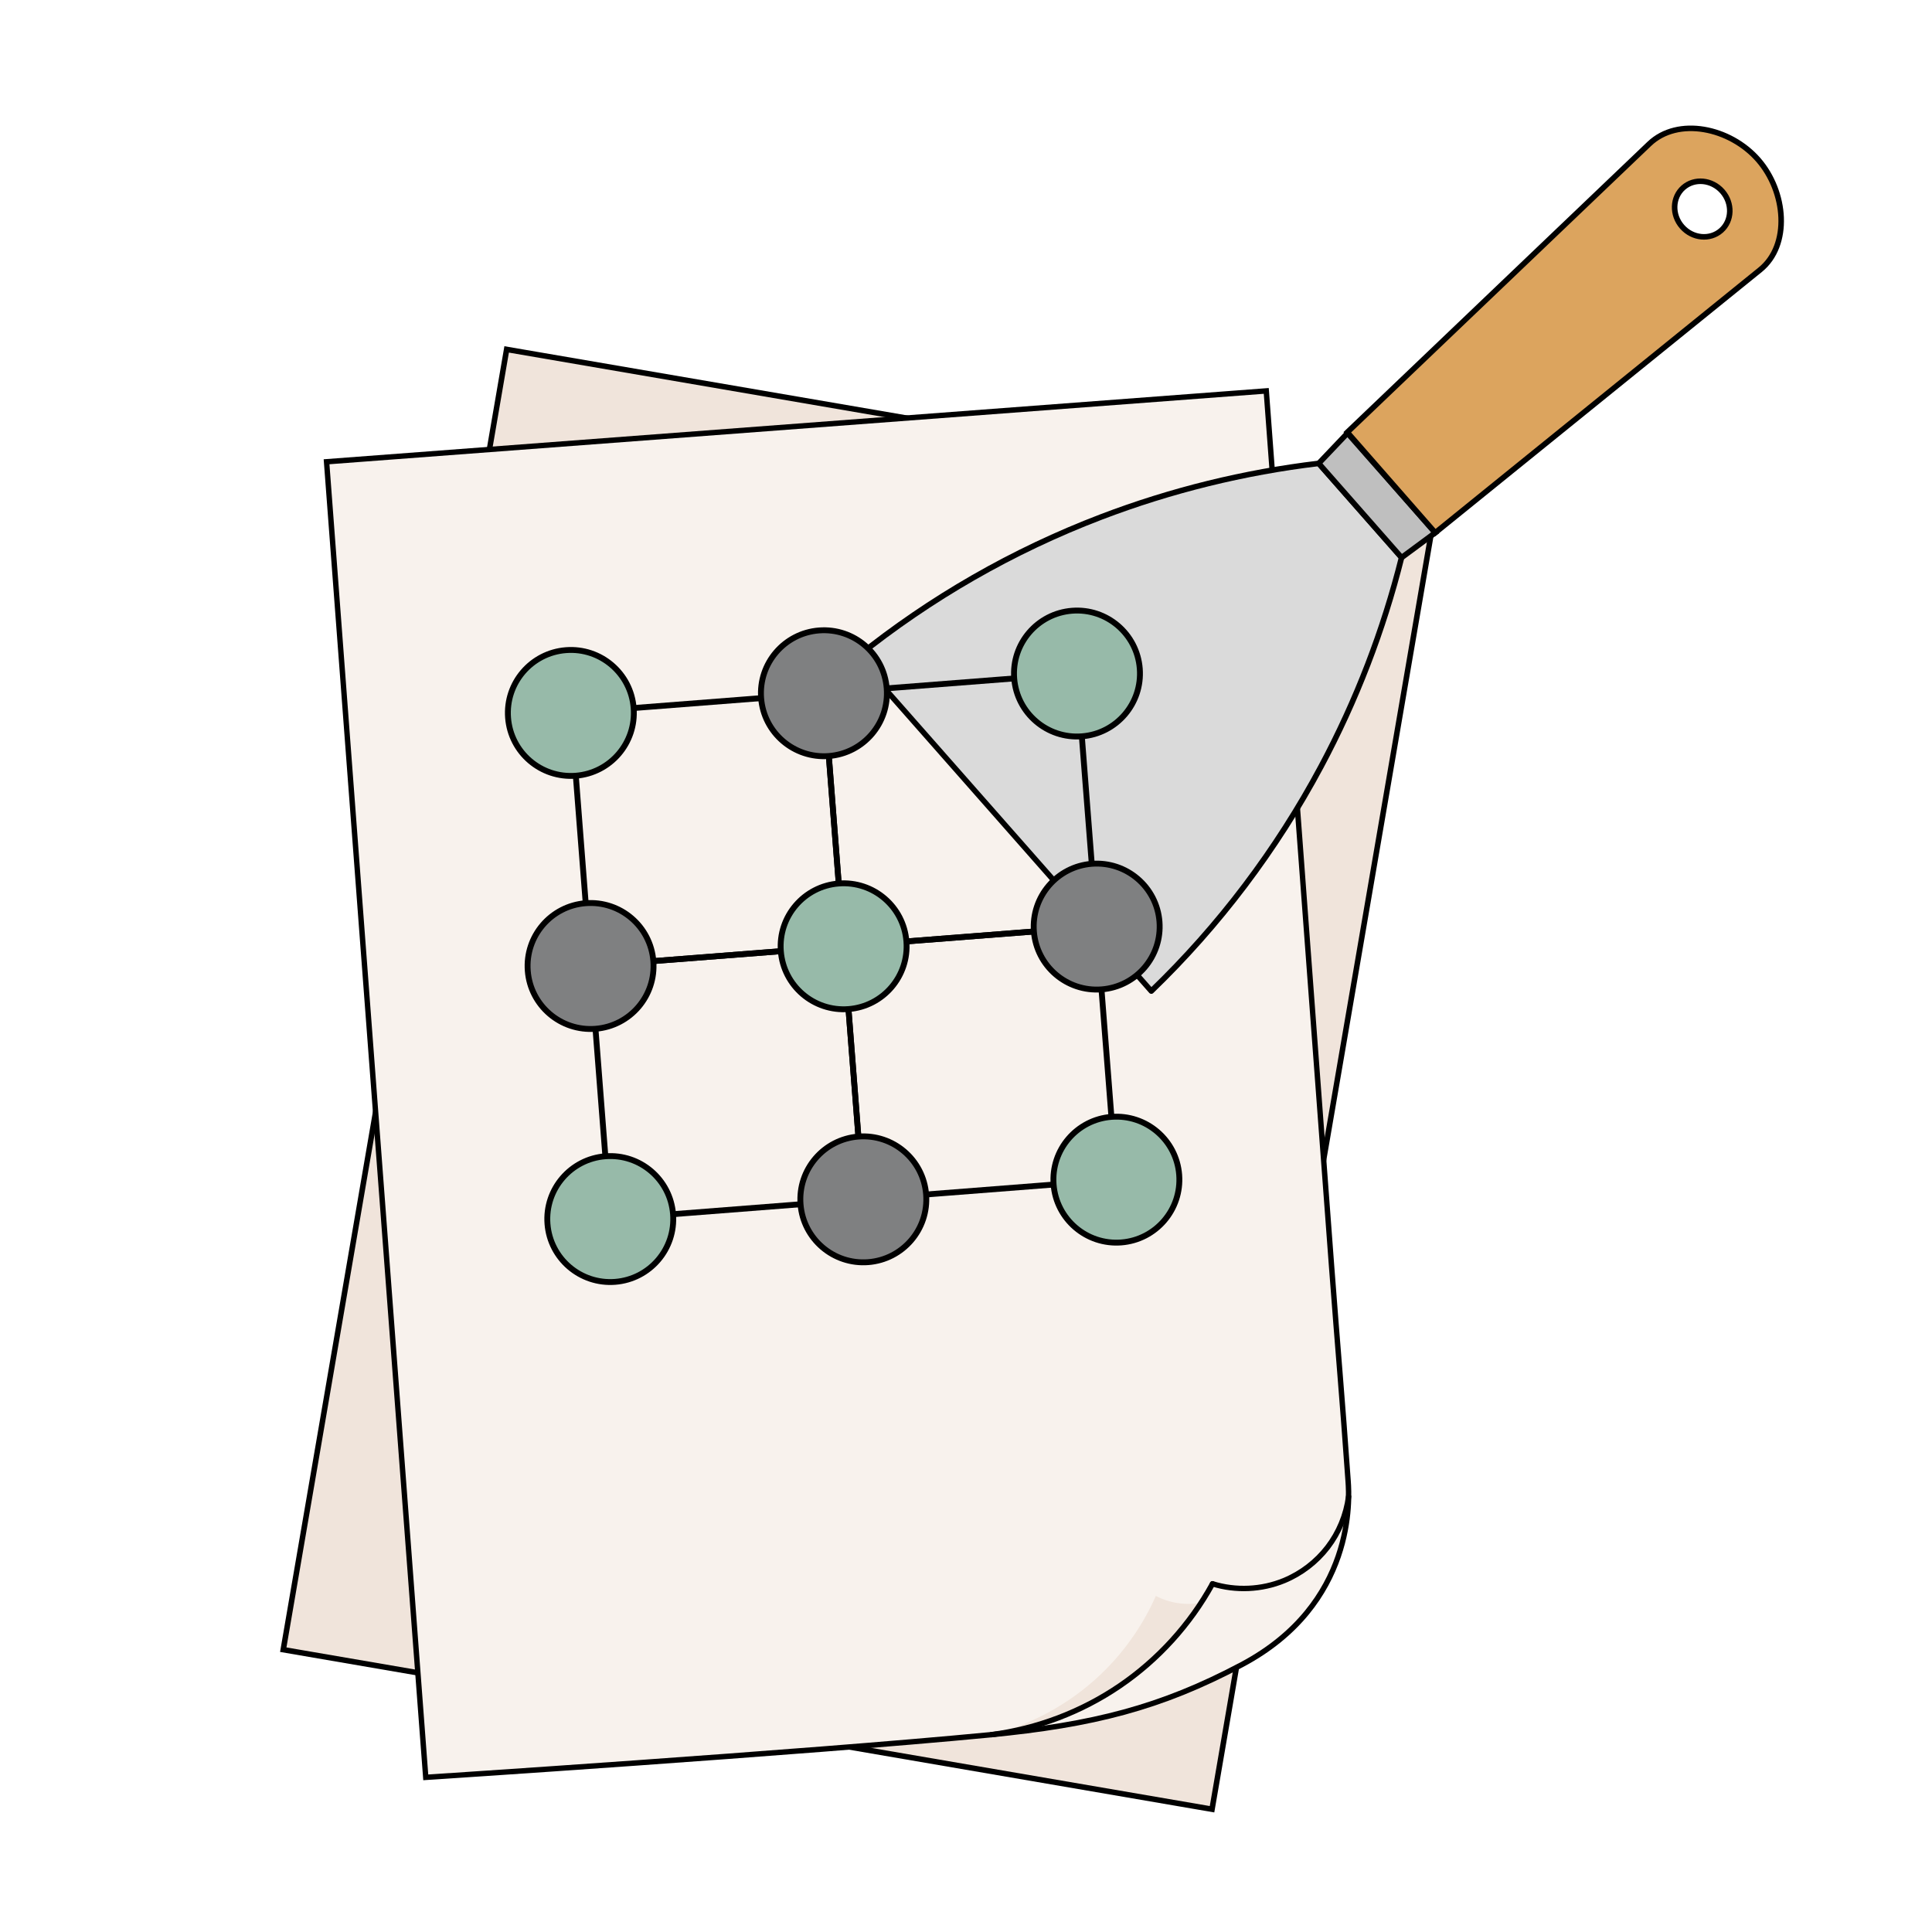
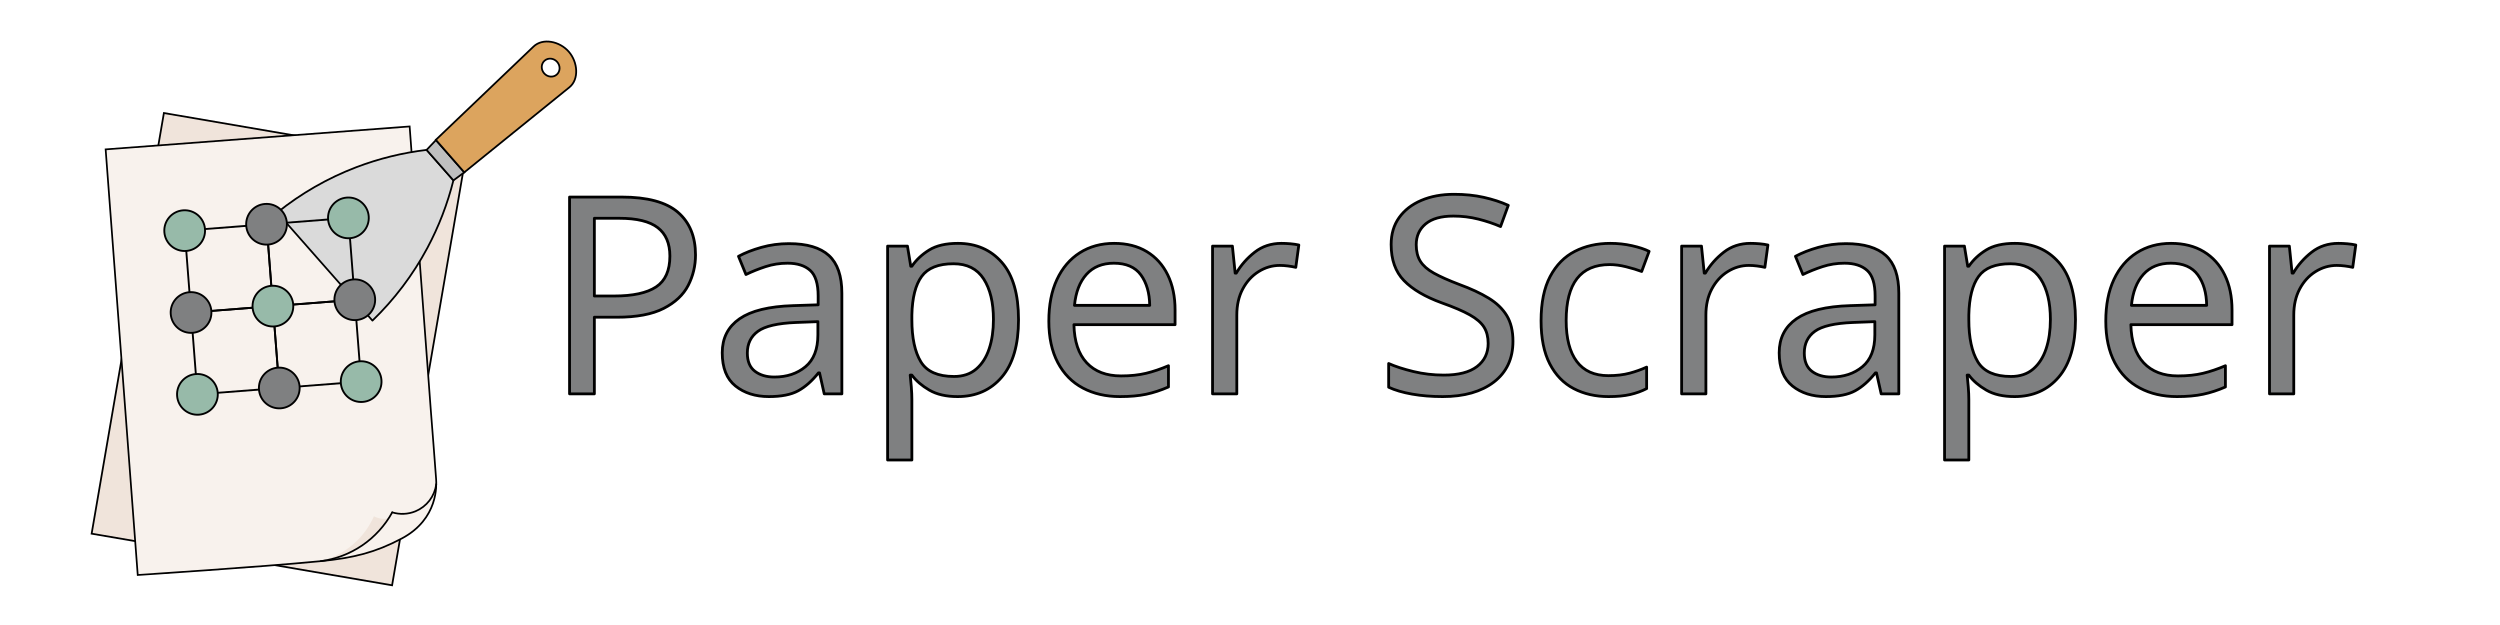
- <svg xmlns="http://www.w3.org/2000/svg" width="200mm" height="200mm" viewBox="0 0 200 200" version="1.1" id="svg1">
+ <svg xmlns="http://www.w3.org/2000/svg" width="800mm" height="200mm" viewBox="0 0 800 200" version="1.1" id="svg1">
  <defs id="defs1">
+     <rect x="942.09" y="126.714" width="2501.222" height="465.536" id="rect42" />
    <clipPath clipPathUnits="userSpaceOnUse" id="clipPath41">
      <path style="fill:#7f8081;fill-opacity:1;stroke:#000000;stroke-width:0.6;stroke-linecap:round;stroke-linejoin:round;stroke-dasharray:none;stroke-opacity:1" d="M 108.949,107.125 71.455,77.17 107.322,74.79 Z" id="path41" transform="translate(7.748901e-8,1.588409)" />
    </clipPath>
  </defs>
  <g id="layer1" style="display:inline" transform="matrix(0.7797973,0,0,0.7797973,6.946046,40.27162)">
    <rect style="fill:#f0e4db;fill-opacity:1;stroke:#000000;stroke-width:0.733;stroke-linecap:round;stroke-dasharray:none;stroke-opacity:1" id="rect1" width="125.103" height="175.144" x="56.617" y="-15.064" transform="rotate(9.74797)" />
    <path id="rect1-8" d="M 34.444,9.656 159.192,0.25 167.865,116.495 c 0.884,11.759 1.364,16.784 2.198,28.547 0.149,2.118 1.048,16.256 -14.13,24.306 -10.735,5.694 -19.74,7.989 -33.483,9.313 -24.963,2.405 -74.838,5.643 -74.838,5.643 z" style="fill:#f8f2ed;fill-opacity:1;stroke:#000000;stroke-width:0.715;stroke-linecap:round;stroke-dasharray:none;stroke-opacity:1" />
    <path id="path7-7" style="fill:#f0e4db;fill-opacity:1;stroke:none;stroke-width:0.6;stroke-linecap:round;stroke-dasharray:none;stroke-opacity:1" transform="matrix(1.191456,0,0,1.191456,-8.862757,-29.11544)" d="m 110.434,174.368 c 4.815,-1.214 9.285,-3.771 12.772,-7.307 2.319,-2.352 4.207,-5.128 5.541,-8.15 0.765,0.397 1.595,0.668 2.447,0.798 0.86,0.131 1.742,0.119 2.598,-0.036 -2.378,3.652 -5.489,6.825 -9.093,9.275 -4.196,2.852 -9.058,4.717 -14.084,5.402" />
    <path style="fill:none;fill-opacity:1;stroke:#000000;stroke-width:0.6;stroke-linecap:round;stroke-dasharray:none;stroke-opacity:1" d="m 135.436,157.41 c -2.494,4.541 -6.077,8.479 -10.362,11.39 -4.246,2.885 -9.174,4.757 -14.264,5.42" id="path8" transform="matrix(1.191456,0,0,1.191456,-9.310519,-28.93906)" />
    <path style="fill:none;fill-opacity:1;stroke:#000000;stroke-width:0.6;stroke-linecap:round;stroke-dasharray:none;stroke-opacity:1" d="m 150.599,147.692 c -0.267,2.041 -1.08,4.009 -2.333,5.642 -1.253,1.633 -2.943,2.928 -4.846,3.714 -2.512,1.038 -5.388,1.168 -7.984,0.362" id="path7" transform="matrix(1.191456,0,0,1.191456,-9.310519,-28.93906)" />
  </g>
  <g id="layer2" style="display:inline" transform="rotate(26.57657,86.99607,94.19905)">
    <g id="g13" transform="matrix(0.8866266,0.3589946,-0.3589946,0.8866266,58.45824,-80.94639)">
      <path style="fill:#dadada;fill-opacity:1;stroke:#000000;stroke-width:0.453;stroke-linecap:round;stroke-linejoin:round;stroke-dasharray:none;stroke-opacity:1" d="M 69.33,74.068 C 65.886,79.167 63.064,84.688 60.949,90.467 58.277,97.766 56.734,105.477 56.394,113.243 H 92.41 C 92.07,105.477 90.527,97.766 87.855,90.467 85.74,84.688 82.918,79.167 79.474,74.068 Z" id="path10-8" transform="matrix(-1.337619,0,0,1.310659,200.6343,-9.34702)" />
      <path id="rect11" style="fill:#bfbfbf;fill-opacity:1;stroke:#000000;stroke-width:0.6;stroke-linecap:round;stroke-dasharray:none" d="m 93.93,83.226 h 14.365 l -0.387,4.516 -13.579,-0.012 z" />
      <path id="rect12" style="fill:#dca45e;fill-opacity:1;stroke:#000000;stroke-width:0.6;stroke-linecap:round;stroke-dasharray:none;stroke-opacity:1" d="m 101.112,30.32 c -4.634,-0.017 -9.251,3.422 -9.079,7.709 l 1.813,45.155 14.45,0.045 1.893,-45.2 c 0.177,-4.231 -4.46,-7.691 -9.079,-7.709 z m 0,5.175 a 3.092,2.899 0 0 1 3.092,2.899 3.092,2.899 0 0 1 -3.092,2.899 3.092,2.899 0 0 1 -3.092,-2.899 3.092,2.899 0 0 1 3.092,-2.899 z" />
    </g>
+     <text xml:space="preserve" transform="matrix(0.2366267,-0.1183728,0.1183728,0.2366267,-147.2596,118.8409)" id="text42" style="font-style:normal;font-variant:normal;font-weight:normal;font-stretch:normal;font-size:333.333px;font-family:'Bauhaus 93';-inkscape-font-specification:'Bauhaus 93, Normal';font-variant-ligatures:normal;font-variant-caps:normal;font-variant-numeric:normal;font-variant-east-asian:normal;text-align:center;writing-mode:lr-tb;direction:ltr;white-space:pre;shape-inside:url(#rect42);fill:#7f8081;fill-opacity:1;stroke:#000000;stroke-width:3.402;stroke-linecap:round;stroke-linejoin:round;stroke-dasharray:none;stroke-opacity:1">
+       <tspan x="1161.208" y="433.121" id="tspan1">Paper Scraper</tspan>
+     </text>
  </g>
  <g id="layer3" style="display:inline">
    <path style="fill:none;fill-opacity:1;stroke:#000000;stroke-width:0.932;stroke-linecap:round;stroke-linejoin:round;stroke-dasharray:none;stroke-opacity:1" d="m 54.051,62.133 v 0 l -0.013,40.302 H 94.338 V 62.135 l -40.287,-0.002 z" id="path15" transform="matrix(0.6500412,-0.05061476,0.05061476,0.6500412,20.82395,36.14796)" />
    <path style="fill:none;fill-opacity:1;stroke:#000000;stroke-width:0.932;stroke-linecap:round;stroke-linejoin:round;stroke-dasharray:none;stroke-opacity:1" d="m 54.051,62.133 v 0 l -0.013,40.302 H 94.338 V 62.135 l -40.287,-0.002 z" id="path15-8" transform="matrix(0.6500412,-0.05061476,0.05061476,0.6500412,47.01638,34.10924)" />
    <path style="fill:none;fill-opacity:1;stroke:#000000;stroke-width:0.932;stroke-linecap:round;stroke-linejoin:round;stroke-dasharray:none;stroke-opacity:1" d="m 54.051,62.133 v 0 l -0.013,40.302 H 94.338 V 62.135 l -40.287,-0.002 z" id="path15-8-8" transform="matrix(0.6500412,-0.05061476,0.05061476,0.6500412,49.05193,60.30695)" />
    <path style="fill:none;fill-opacity:1;stroke:#000000;stroke-width:0.932;stroke-linecap:round;stroke-linejoin:round;stroke-dasharray:none;stroke-opacity:1" d="m 54.051,62.133 v 0 l -0.013,40.302 H 94.338 V 62.135 l -40.287,-0.002 z" id="path15-8-8-0" transform="matrix(0.6500412,-0.05061476,0.05061476,0.6500412,22.8595,62.34566)" />
    <circle style="fill:#97baa9;fill-opacity:1;stroke:#000000;stroke-width:0.608;stroke-linecap:round;stroke-linejoin:round;stroke-dasharray:none;stroke-opacity:1" id="path13" cx="53.188" cy="78.168" r="6.52" transform="rotate(-4.452292)" />
    <circle style="fill:#7f8081;fill-opacity:1;stroke:#000000;stroke-width:0.608;stroke-linecap:round;stroke-linejoin:round;stroke-dasharray:none;stroke-opacity:1" id="path13-3" cx="79.464" cy="78.168" r="6.52" transform="rotate(-4.452292)" />
    <circle style="fill:#97baa9;fill-opacity:1;stroke:#000000;stroke-width:0.608;stroke-linecap:round;stroke-linejoin:round;stroke-dasharray:none;stroke-opacity:1" id="path13-3-3" cx="105.74" cy="78.168" r="6.52" transform="rotate(-4.452292)" />
    <circle style="fill:#7f8081;fill-opacity:1;stroke:#000000;stroke-width:0.608;stroke-linecap:round;stroke-linejoin:round;stroke-dasharray:none;stroke-opacity:1" id="path13-8" cx="53.188" cy="104.444" r="6.52" transform="rotate(-4.452292)" />
    <circle style="fill:#97baa9;fill-opacity:1;stroke:#000000;stroke-width:0.608;stroke-linecap:round;stroke-linejoin:round;stroke-dasharray:none;stroke-opacity:1" id="path13-3-7" cx="79.464" cy="104.444" r="6.52" transform="rotate(-4.452292)" />
    <circle style="fill:#7f8081;fill-opacity:1;stroke:#000000;stroke-width:0.608;stroke-linecap:round;stroke-linejoin:round;stroke-dasharray:none;stroke-opacity:1" id="path13-3-3-4" cx="105.74" cy="104.444" r="6.52" transform="rotate(-4.452292)" />
    <circle style="fill:#97baa9;fill-opacity:1;stroke:#000000;stroke-width:0.608;stroke-linecap:round;stroke-linejoin:round;stroke-dasharray:none;stroke-opacity:1" id="path13-31" cx="53.188" cy="130.72" r="6.52" transform="rotate(-4.452292)" />
    <circle style="fill:#7f8081;fill-opacity:1;stroke:#000000;stroke-width:0.608;stroke-linecap:round;stroke-linejoin:round;stroke-dasharray:none;stroke-opacity:1" id="path13-3-9" cx="79.464" cy="130.72" r="6.52" transform="rotate(-4.452292)" />
    <circle style="fill:#97baa9;fill-opacity:1;stroke:#000000;stroke-width:0.608;stroke-linecap:round;stroke-linejoin:round;stroke-dasharray:none;stroke-opacity:1" id="path13-3-3-8" cx="105.74" cy="130.72" r="6.52" transform="rotate(-4.452292)" />
  </g>
</svg>
